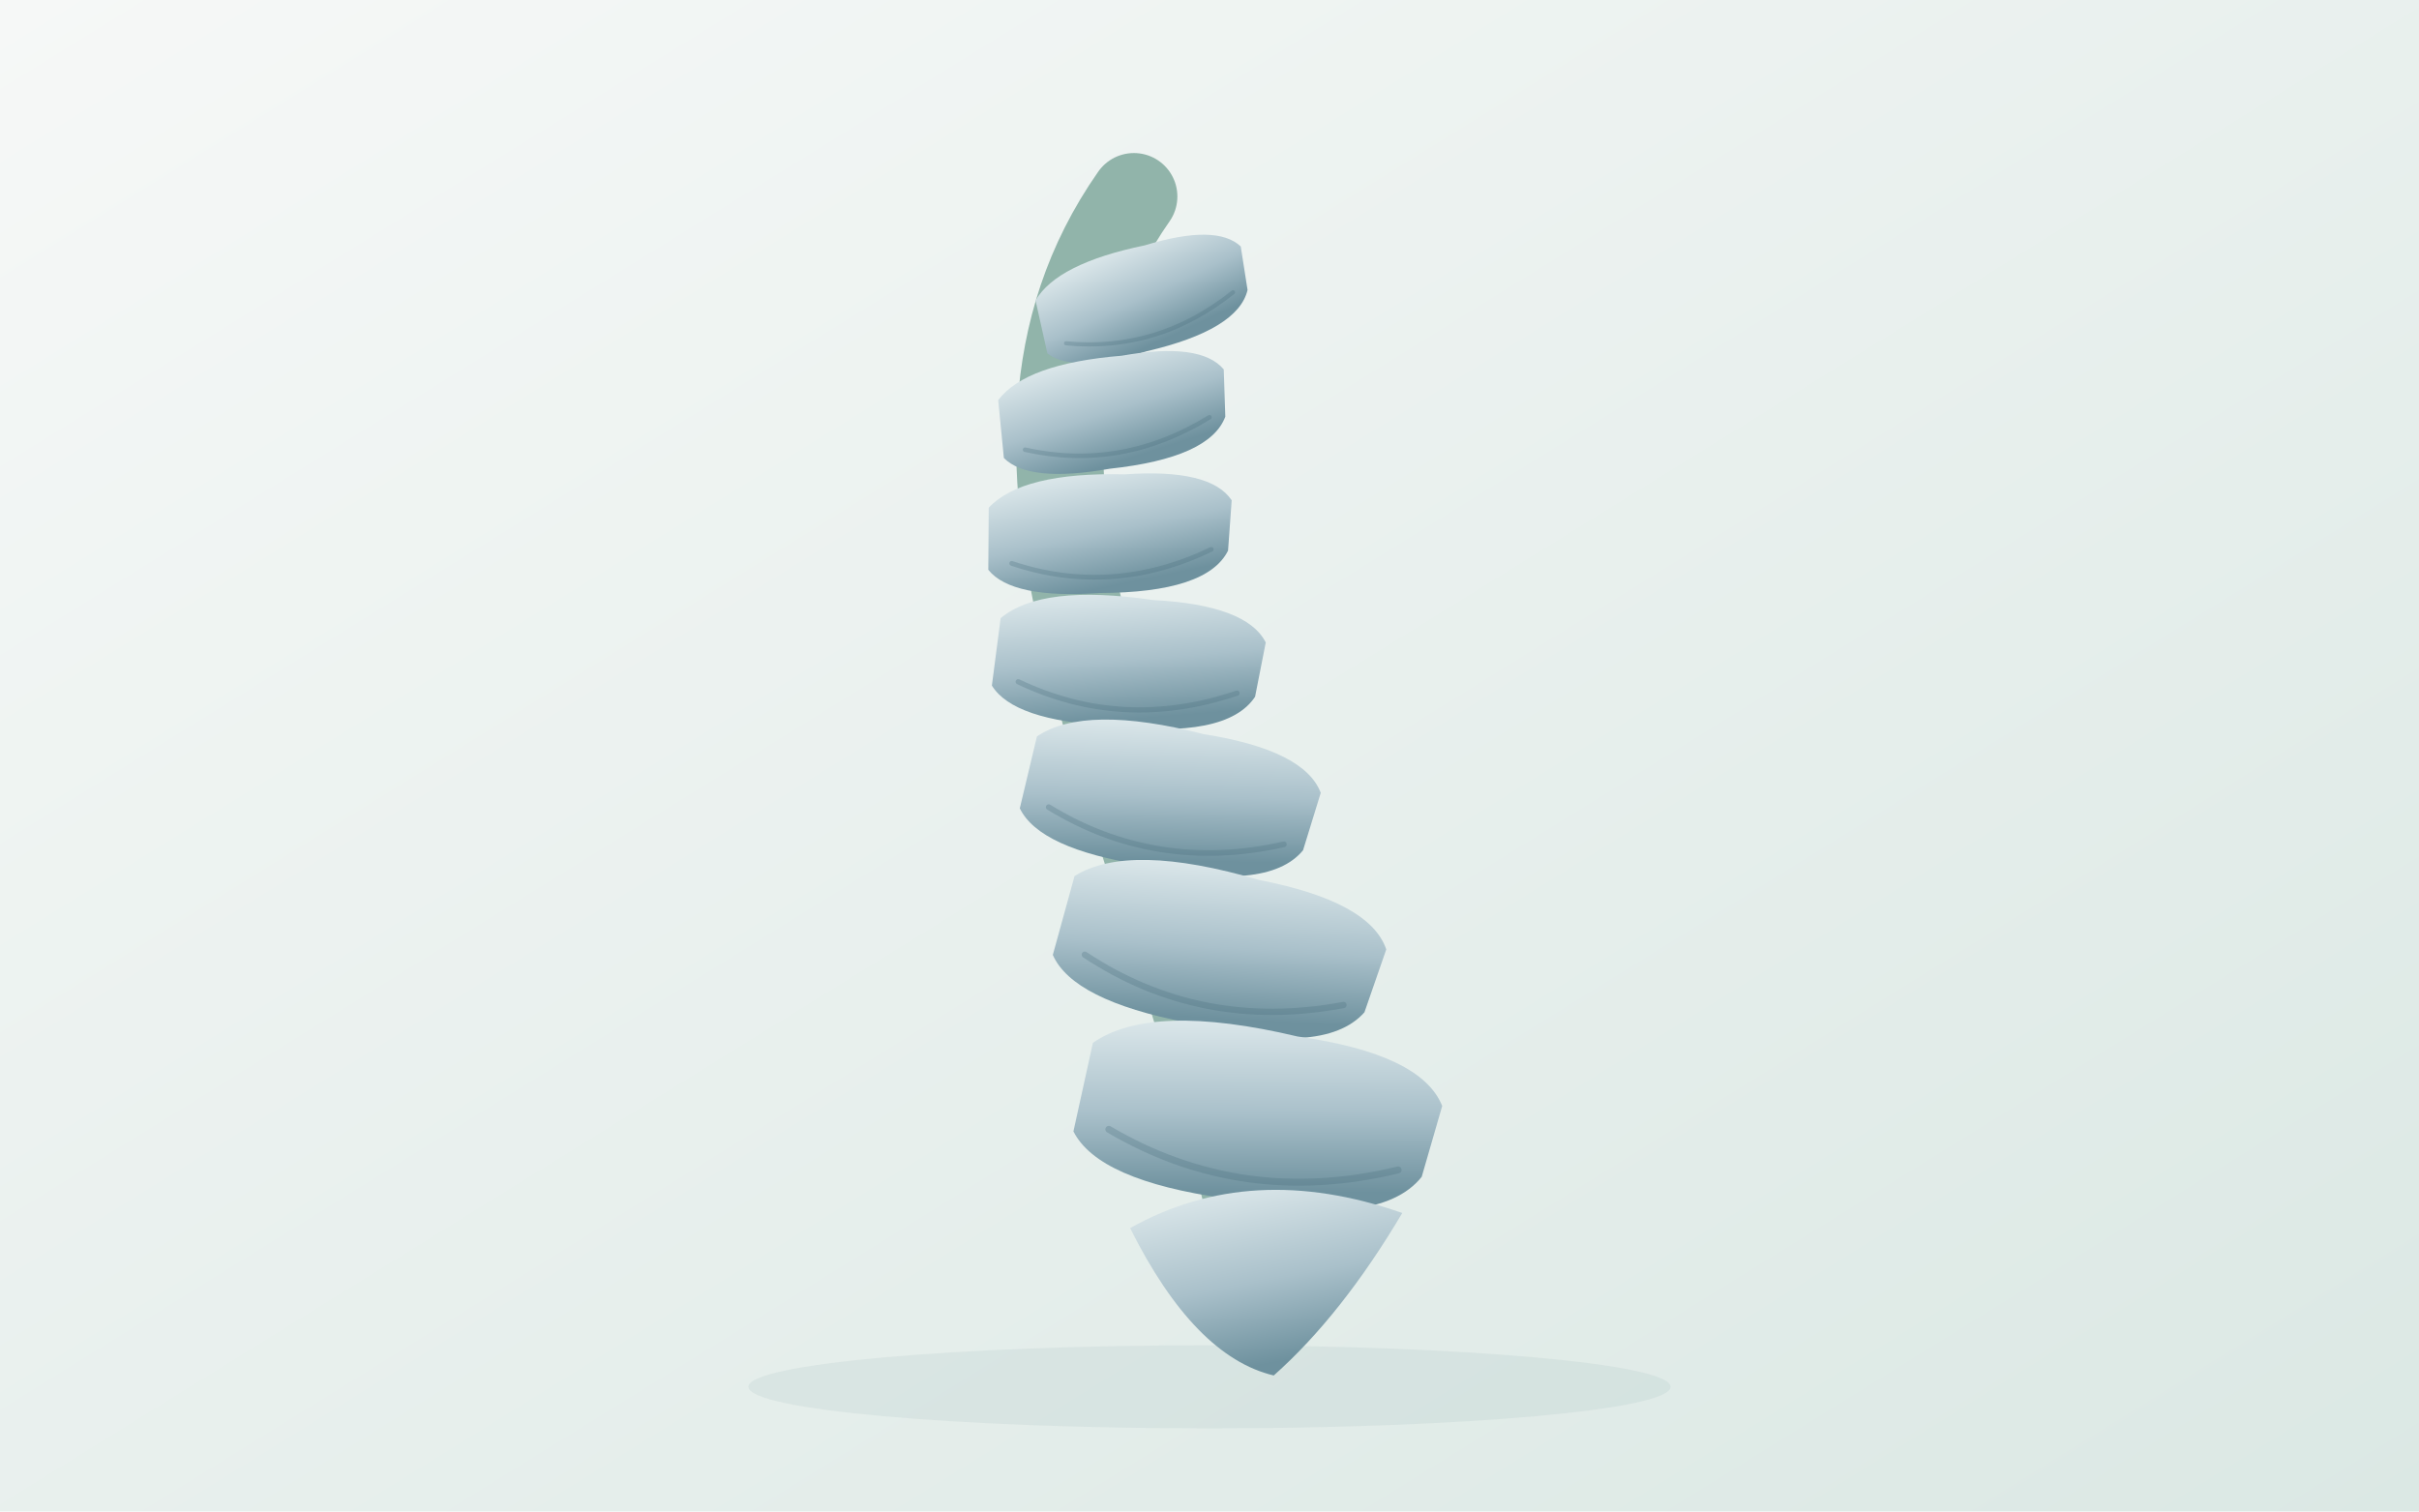
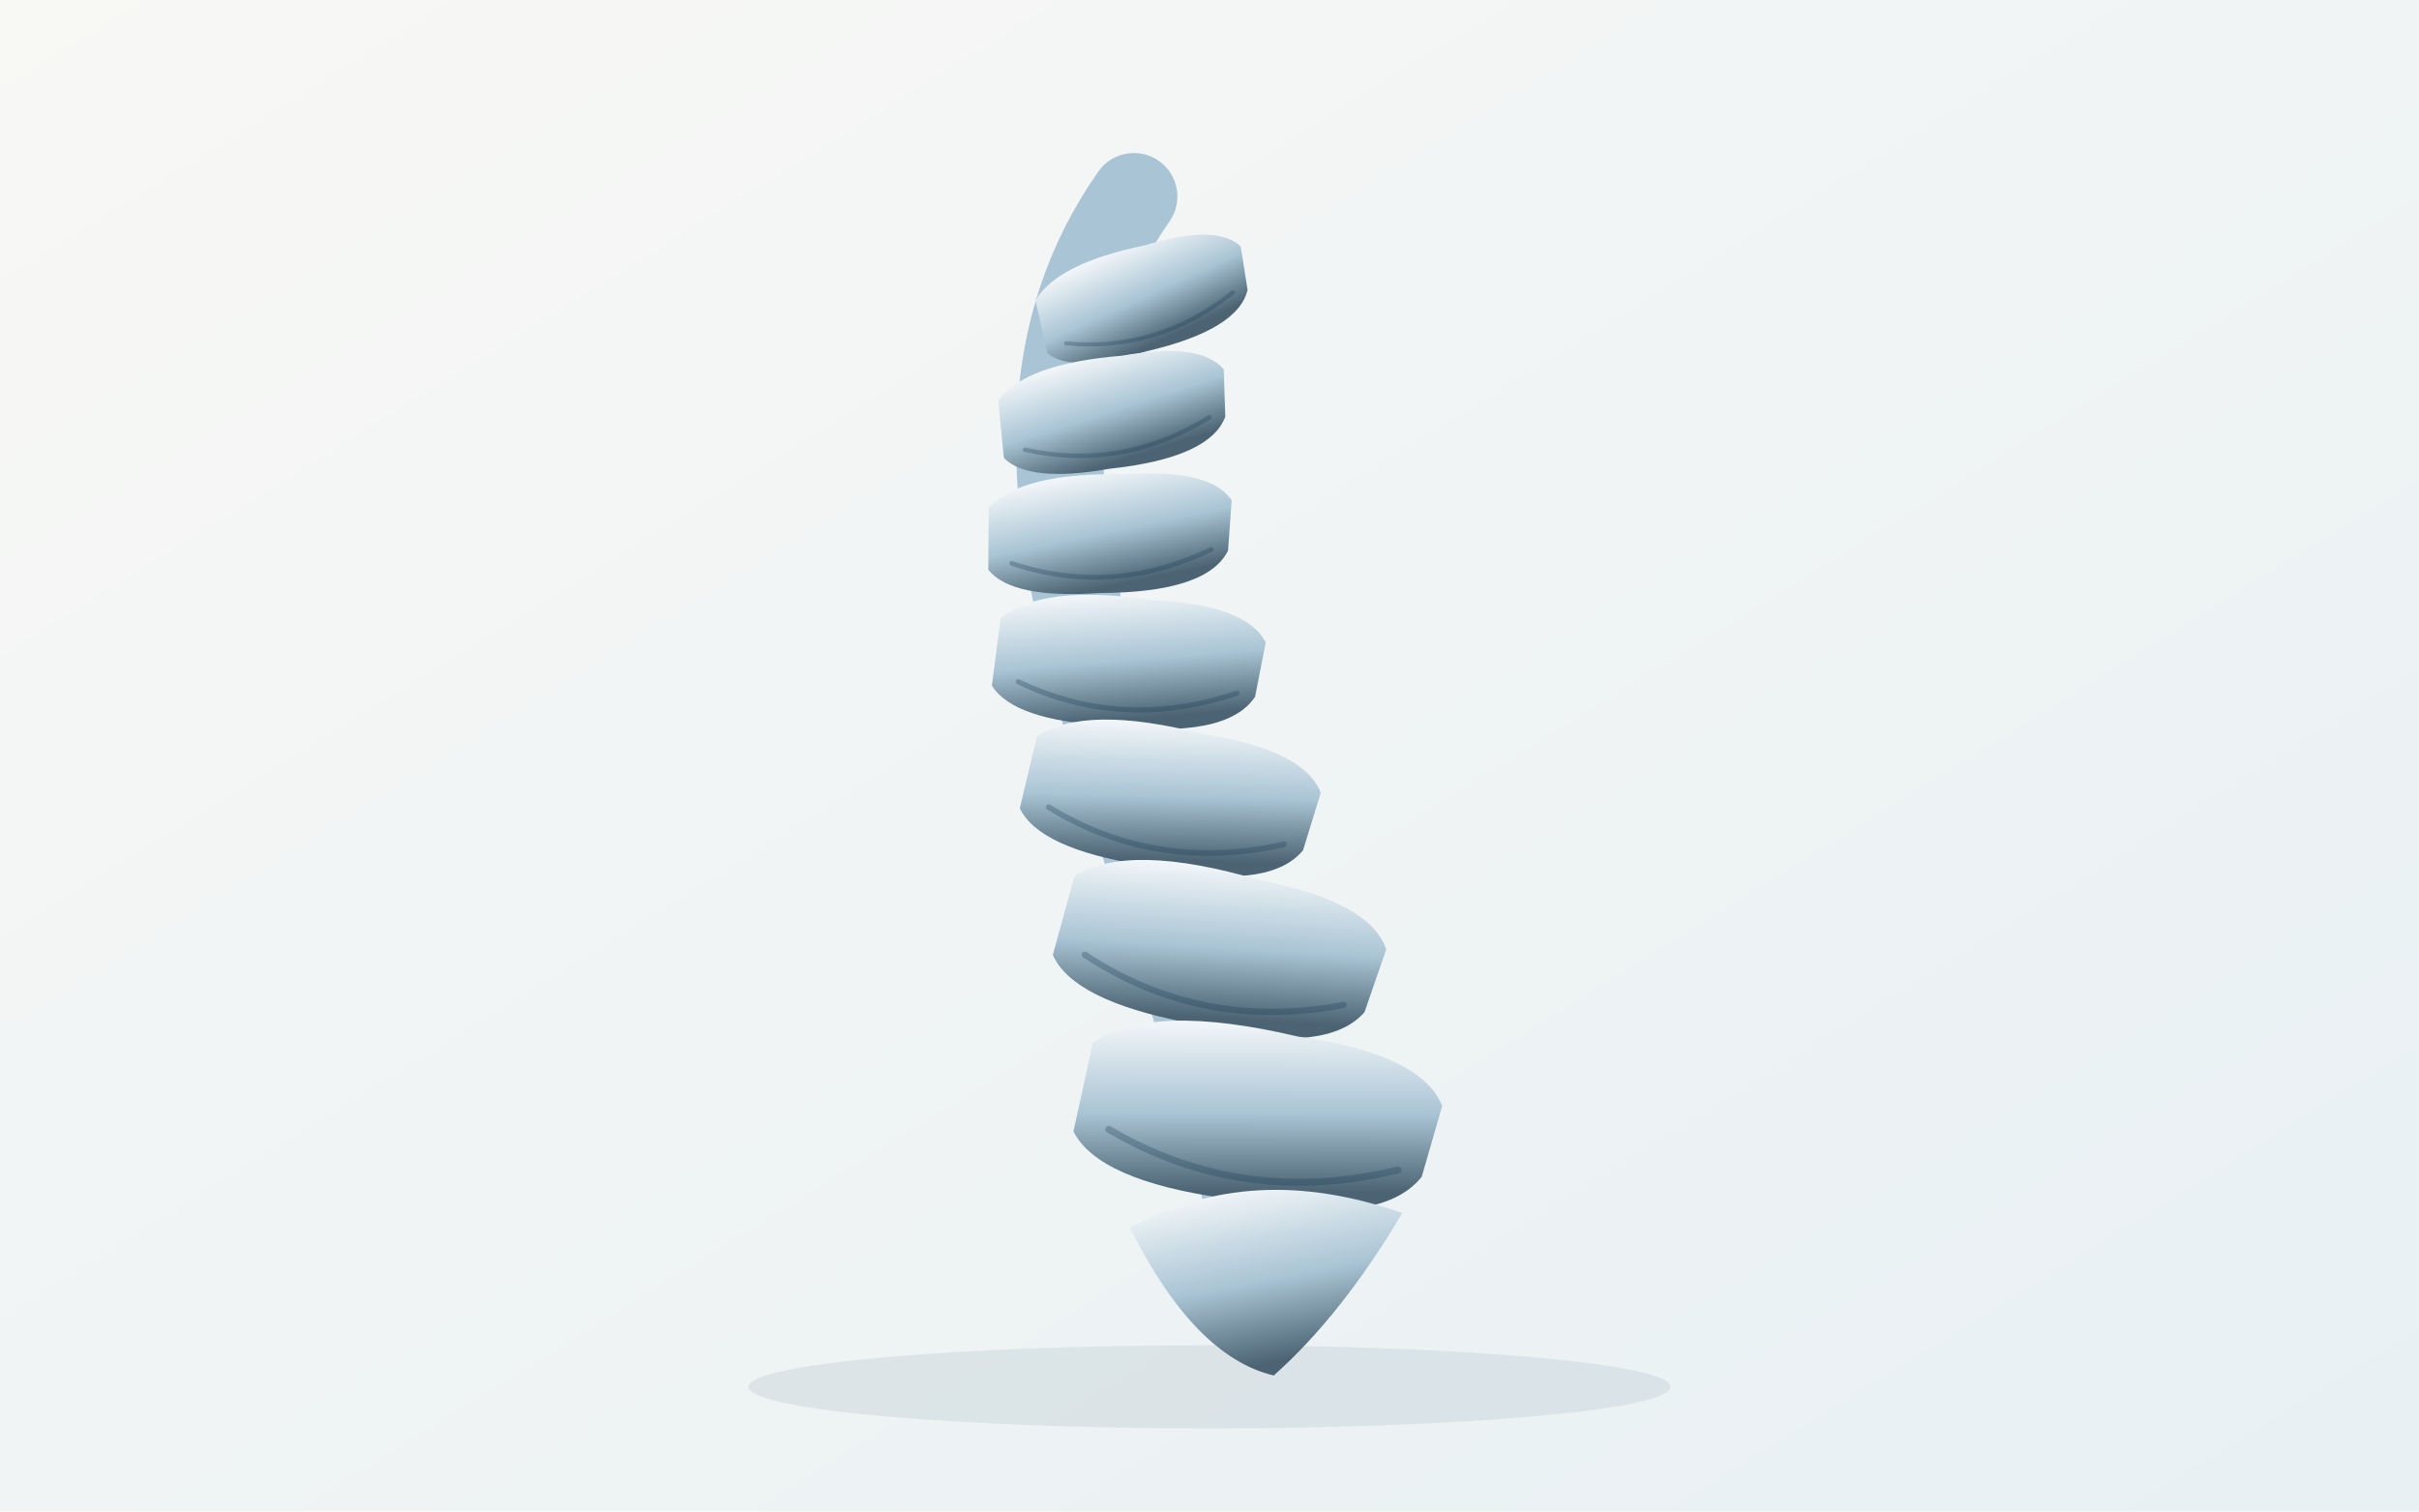
<svg xmlns="http://www.w3.org/2000/svg" viewBox="0 0 640 400">
  <defs>
    <linearGradient id="surface" x2="1" y2="1">
-       <stop stop-color="#f6f8f7" />
-       <stop offset="1" stop-color="#dbe8e4" />
+       <stop stop-color="#f8f8f5" />
+       <stop offset="1" stop-color="#e8f0f4" />
    </linearGradient>
    <linearGradient id="bone" x2=".28" y2="1">
-       <stop stop-color="#e3edef" />
-       <stop offset=".58" stop-color="#a9c0ca" />
-       <stop offset="1" stop-color="#6e919e" />
+       <stop stop-color="#ffffff" />
+       <stop offset=".58" stop-color="#a9c4d4" />
+       <stop offset="1" stop-color="#4b6373" />
    </linearGradient>
    <linearGradient id="accent" x2="0" y2="1">
-       <stop stop-color="#9ec1b3" />
-       <stop offset="1" stop-color="#528577" />
+       <stop stop-color="#a9c4d4" />
+       <stop offset="1" stop-color="#789387" />
    </linearGradient>
    <g id="vertebra">
      <path d="M-49-14Q-34-28 9-24Q45-24 53-10L50 11Q40 28-5 25Q-42 25-51 12Z" fill="url(#bone)" />
-       <path d="M-41 10Q0 27 43 10" fill="none" stroke="#476b7a" stroke-opacity=".27" stroke-width="2" stroke-linecap="round" />
+       <path d="M-41 10Q0 27 43 10" fill="none" stroke="#123451" stroke-opacity=".27" stroke-width="2" stroke-linecap="round" />
    </g>
  </defs>
+   <style>@keyframes cg-sway{0%,100%{transform:rotate(-3deg)}50%{transform:rotate(3deg)}}@keyframes cg-v{0%,100%{translate:-2px 0}50%{translate:2px 0}}.cg-spine{transform-box:fill-box;transform-origin:50% 100%;animation:cg-sway 6s ease-in-out infinite}.cg-spine use{animation:cg-v 6s ease-in-out infinite}.cg-spine use:nth-of-type(2){animation-delay:-.3s}.cg-spine use:nth-of-type(3){animation-delay:-.6s}.cg-spine use:nth-of-type(4){animation-delay:-.9s}.cg-spine use:nth-of-type(5){animation-delay:-1.2s}.cg-spine use:nth-of-type(6){animation-delay:-1.5s}.cg-spine use:nth-of-type(7){animation-delay:-1.8s}@media (prefers-reduced-motion:reduce){.cg-spine,.cg-spine use{animation:none}}</style>
  <rect width="640" height="400" fill="url(#surface)" />
-   <ellipse cx="320" cy="367" rx="122" ry="11" fill="#527b83" opacity=".08" />
-   <path d="M300 52C251 122 306 210 331 322" fill="none" stroke="#91b4aa" stroke-width="23" stroke-linecap="round" />
-   <use href="#vertebra" transform="translate(302 79) rotate(-17) scale(0.55)" />
-   <use href="#vertebra" transform="translate(294 109) rotate(-10) scale(0.59)" />
-   <use href="#vertebra" transform="translate(293 141) rotate(-4) scale(0.63)" />
-   <use href="#vertebra" transform="translate(298 175) rotate(3) scale(0.69)" />
-   <use href="#vertebra" transform="translate(309 211) rotate(9) scale(0.75)" />
-   <use href="#vertebra" transform="translate(322 251) rotate(11) scale(0.83)" />
-   <use href="#vertebra" transform="translate(332 295) rotate(8) scale(0.92)" />
-   <path d="M299 325Q331 307 371 321Q355 348 337 364Q316 359 299 325Z" fill="url(#bone)" />
+   <ellipse cx="320" cy="367" rx="122" ry="11" fill="#123451" opacity=".08" />
+   <g class="cg-spine">
+     <path d="M300 52C251 122 306 210 331 322" fill="none" stroke="#a9c4d4" stroke-width="23" stroke-linecap="round" />
+     <use href="#vertebra" transform="translate(302 79) rotate(-17) scale(0.55)" />
+     <use href="#vertebra" transform="translate(294 109) rotate(-10) scale(0.59)" />
+     <use href="#vertebra" transform="translate(293 141) rotate(-4) scale(0.63)" />
+     <use href="#vertebra" transform="translate(298 175) rotate(3) scale(0.69)" />
+     <use href="#vertebra" transform="translate(309 211) rotate(9) scale(0.75)" />
+     <use href="#vertebra" transform="translate(322 251) rotate(11) scale(0.83)" />
+     <use href="#vertebra" transform="translate(332 295) rotate(8) scale(0.92)" />
+     <path d="M299 325Q331 307 371 321Q355 348 337 364Q316 359 299 325Z" fill="url(#bone)" />
+   </g>
</svg>
